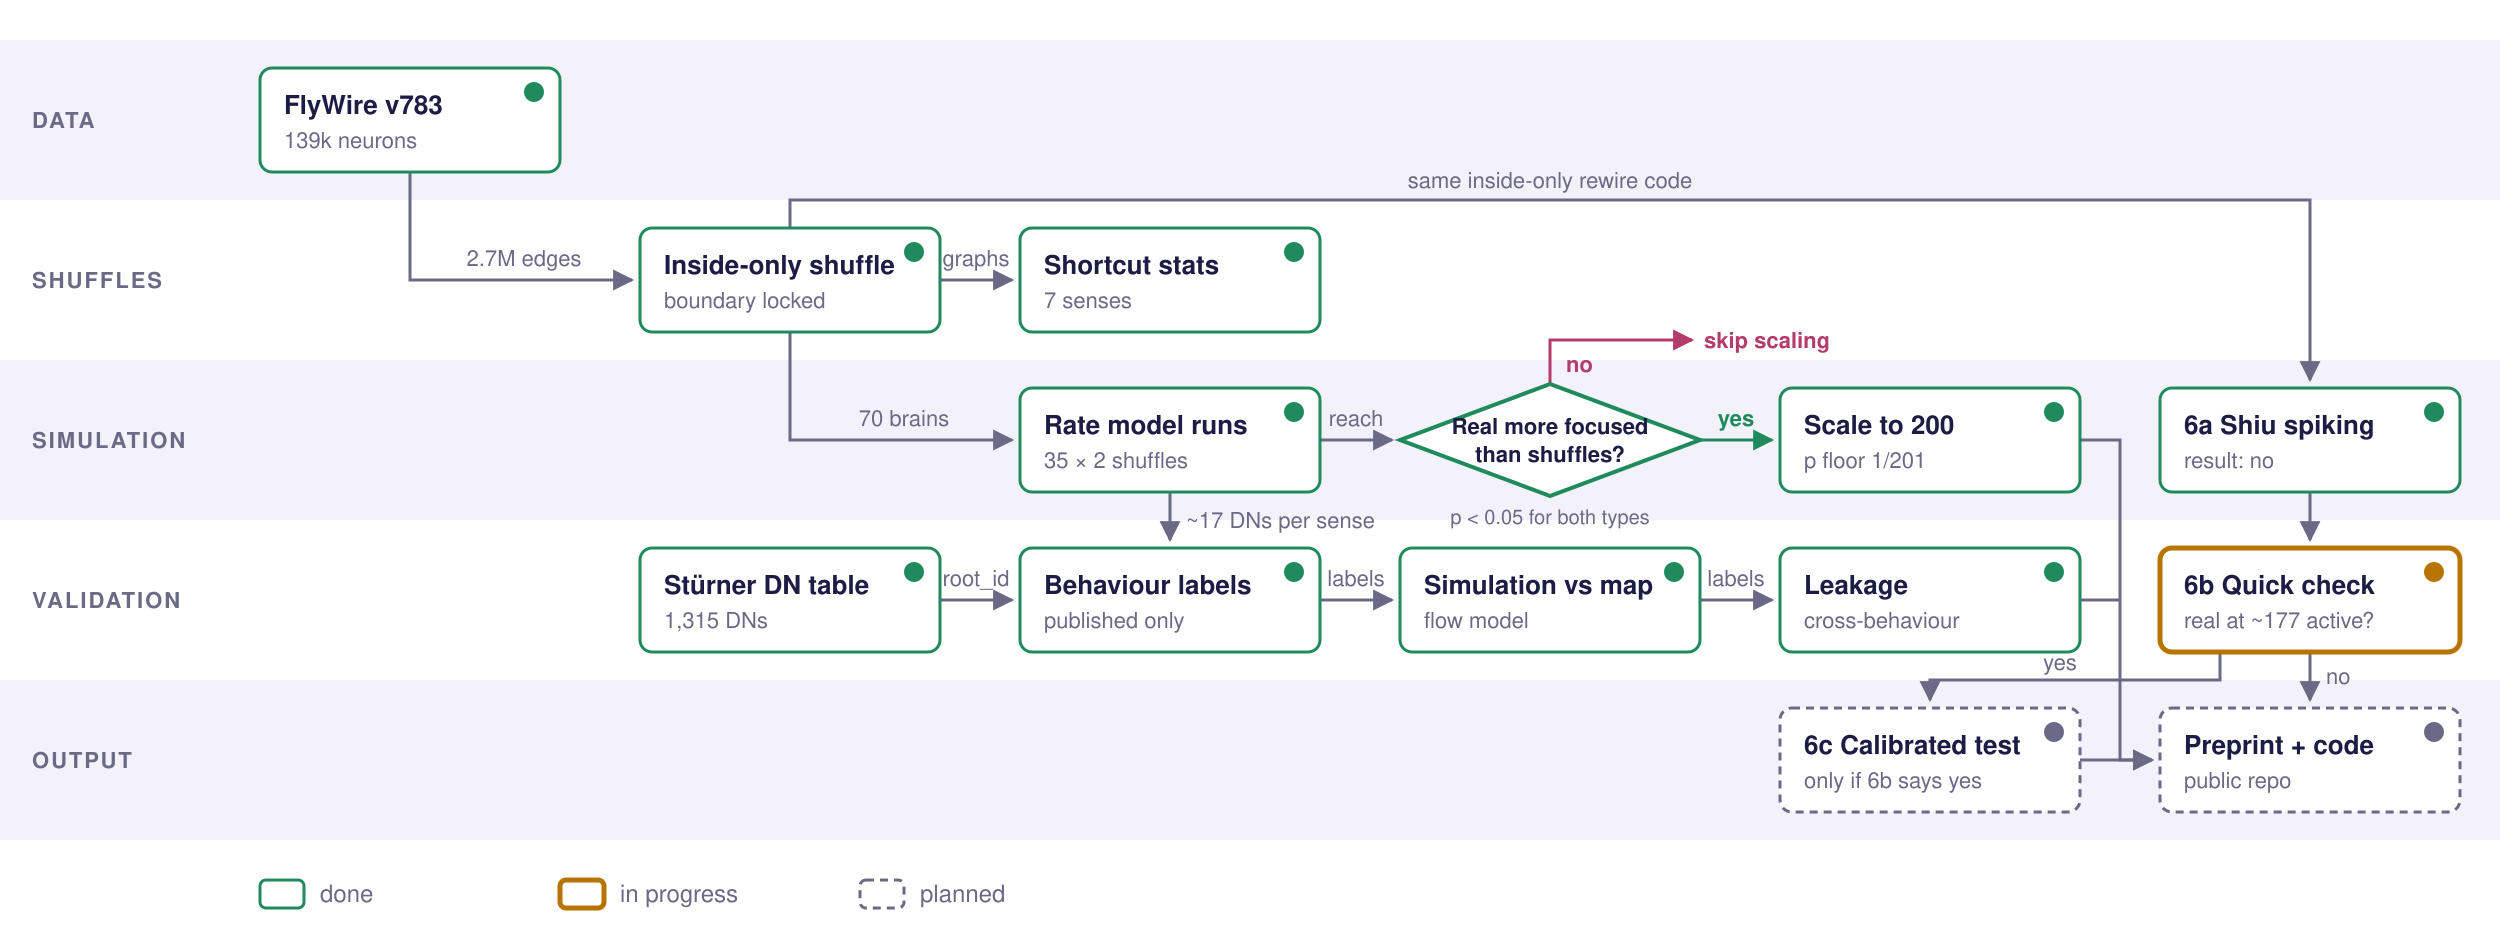
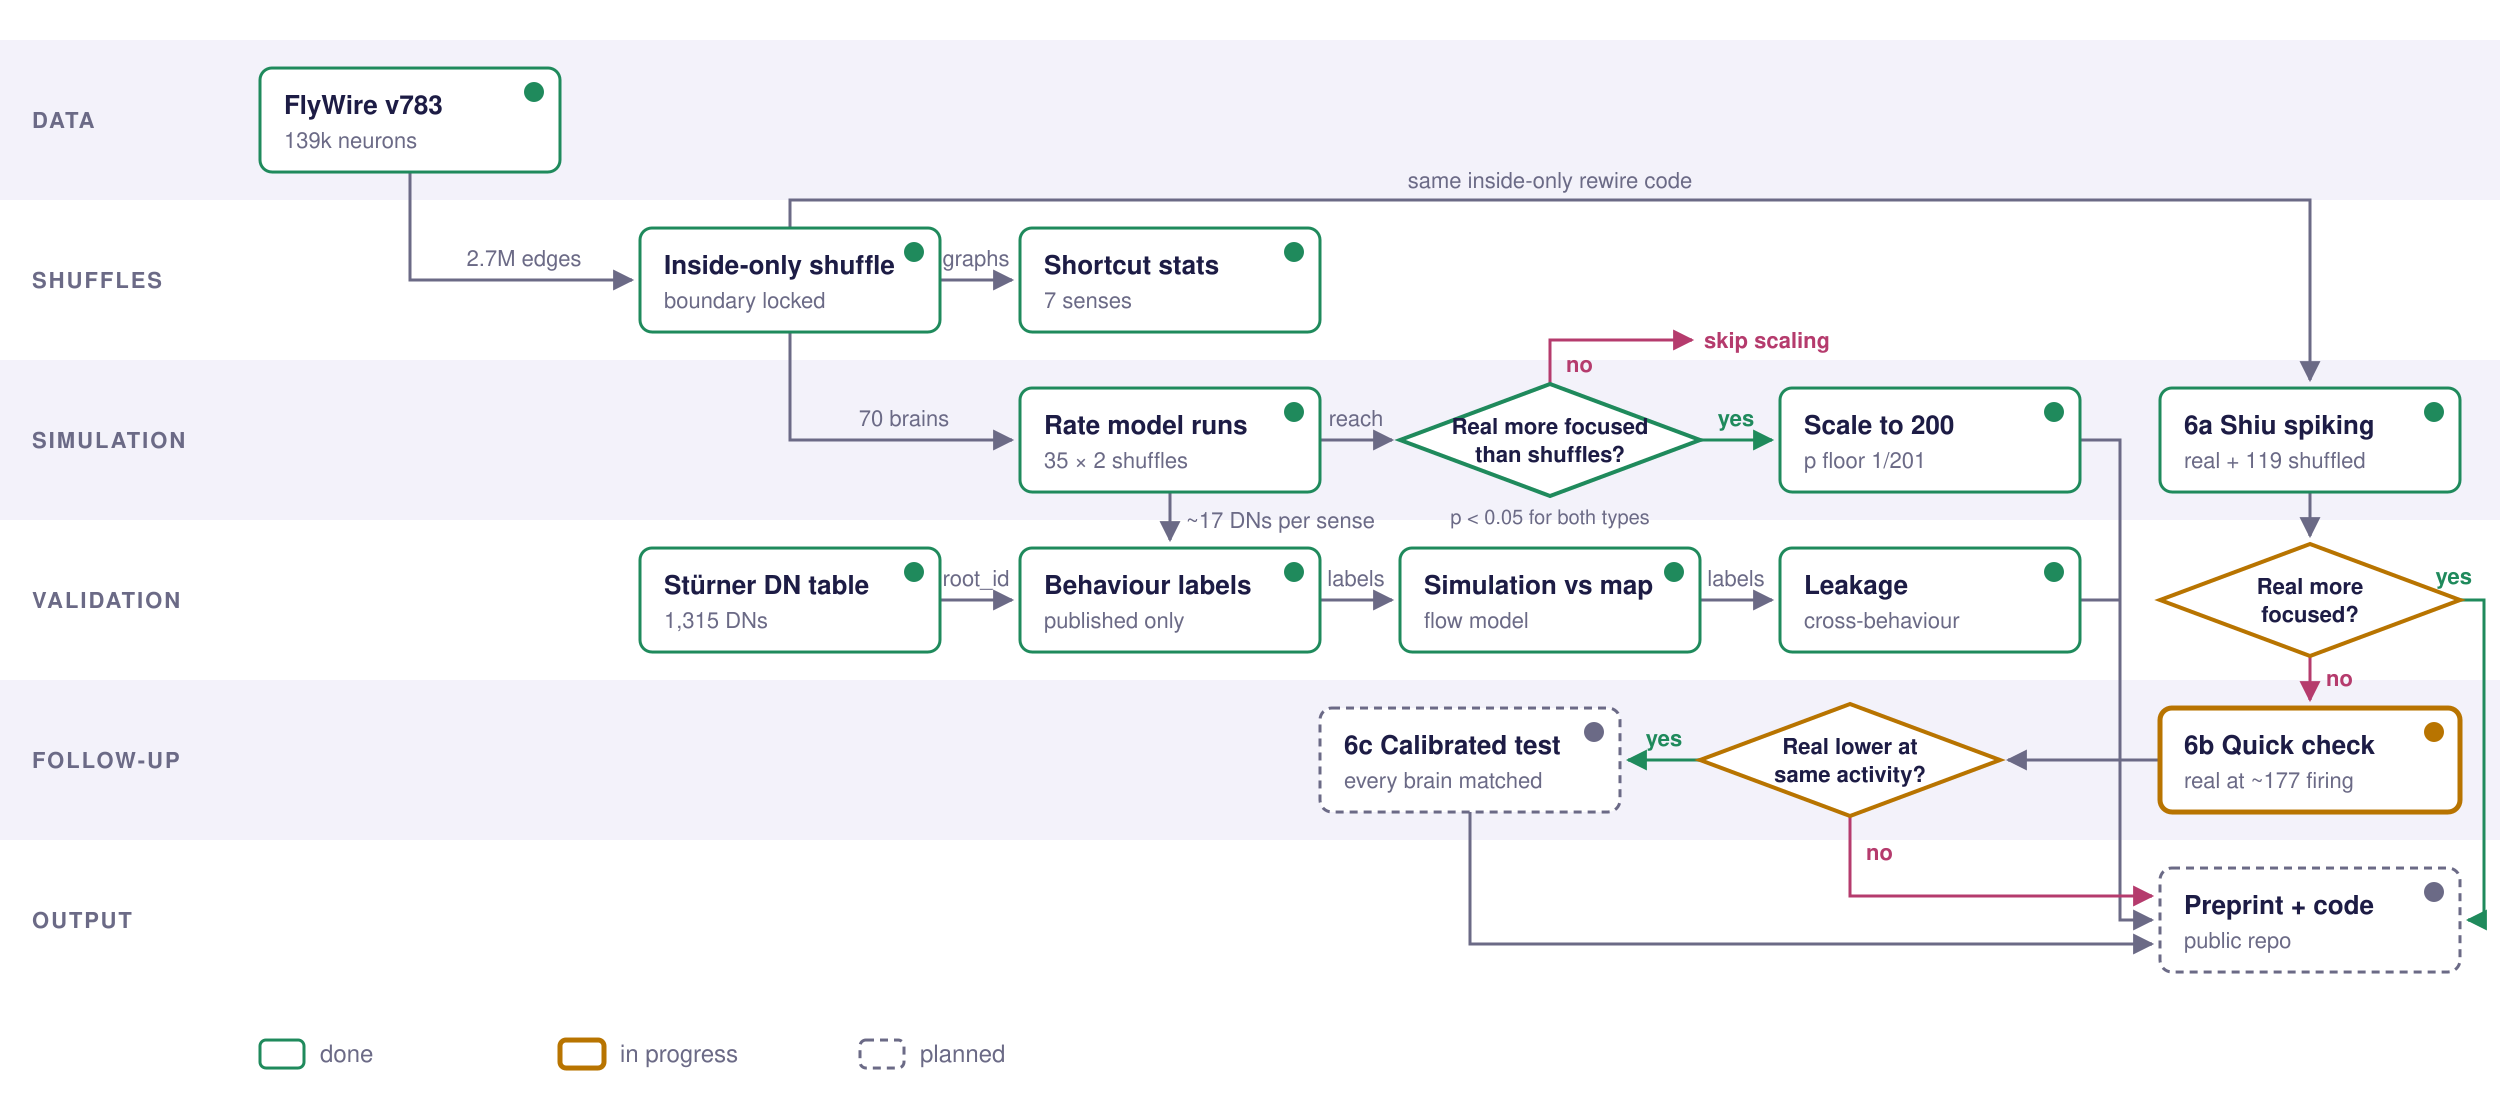
- <svg xmlns="http://www.w3.org/2000/svg" viewBox="0 0 1250 470" font-family="Segoe UI, Helvetica, Arial, sans-serif">
-   <rect width="1250" height="470" fill="#ffffff" />
+ <svg xmlns="http://www.w3.org/2000/svg" viewBox="0 0 1250 550" font-family="Segoe UI, Helvetica, Arial, sans-serif">
+   <rect width="1250" height="550" fill="#ffffff" />
  <defs>
    <marker id="pa" viewBox="0 0 10 10" refX="9" refY="5" markerWidth="7" markerHeight="7" orient="auto">
      <path d="M0,0L10,5L0,10z" fill="#6b6a86" />
    </marker>
    <marker id="py" viewBox="0 0 10 10" refX="9" refY="5" markerWidth="7" markerHeight="7" orient="auto">
      <path d="M0,0L10,5L0,10z" fill="#1f8a5c" />
    </marker>
    <marker id="pn" viewBox="0 0 10 10" refX="9" refY="5" markerWidth="7" markerHeight="7" orient="auto">
      <path d="M0,0L10,5L0,10z" fill="#b53b6d" />
    </marker>
  </defs>
  <rect x="0" y="20" width="1250" height="80" fill="#f3f2fa" />
  <text x="16" y="64" font-size="11" font-weight="700" letter-spacing="1" fill="#6b6a86">DATA</text>
  <text x="16" y="144" font-size="11" font-weight="700" letter-spacing="1" fill="#6b6a86">SHUFFLES</text>
  <rect x="0" y="180" width="1250" height="80" fill="#f3f2fa" />
  <text x="16" y="224" font-size="11" font-weight="700" letter-spacing="1" fill="#6b6a86">SIMULATION</text>
  <text x="16" y="304" font-size="11" font-weight="700" letter-spacing="1" fill="#6b6a86">VALIDATION</text>
  <rect x="0" y="340" width="1250" height="80" fill="#f3f2fa" />
-   <text x="16" y="384" font-size="11" font-weight="700" letter-spacing="1" fill="#6b6a86">OUTPUT</text>
+   <text x="16" y="384" font-size="11" font-weight="700" letter-spacing="1" fill="#6b6a86">FOLLOW-UP</text>
+   <text x="16" y="464" font-size="11" font-weight="700" letter-spacing="1" fill="#6b6a86">OUTPUT</text>
  <path d="M205,86 V140 H316" fill="none" stroke="#6b6a86" stroke-width="1.5" marker-end="url(#pa)" />
  <text x="262" y="133" font-size="11" fill="#6b6a86" text-anchor="middle">2.7M edges</text>
  <path d="M470,140 H506" fill="none" stroke="#6b6a86" stroke-width="1.5" marker-end="url(#pa)" />
  <text x="488" y="133" font-size="11" fill="#6b6a86" text-anchor="middle">graphs</text>
  <path d="M395,166 V220 H506" fill="none" stroke="#6b6a86" stroke-width="1.5" marker-end="url(#pa)" />
  <text x="452" y="213" font-size="11" fill="#6b6a86" text-anchor="middle">70 brains</text>
  <path d="M660,220 H696" fill="none" stroke="#6b6a86" stroke-width="1.5" marker-end="url(#pa)" />
  <text x="678" y="213" font-size="11" fill="#6b6a86" text-anchor="middle">reach</text>
  <path d="M850,220 H886" fill="none" stroke="#1f8a5c" stroke-width="1.5" marker-end="url(#py)" />
  <text x="868" y="213" font-size="11" fill="#1f8a5c" text-anchor="middle" font-weight="700">yes</text>
  <path d="M775,192 V170 H846" fill="none" stroke="#b53b6d" stroke-width="1.5" marker-end="url(#pn)" />
  <text x="783" y="186" font-size="11" fill="#b53b6d" text-anchor="start" font-weight="700">no</text>
  <text x="852" y="174" font-size="11" font-weight="700" fill="#b53b6d">skip scaling</text>
  <text x="775" y="262" font-size="10" fill="#6b6a86" text-anchor="middle">p &lt; 0.05 for both types</text>
  <path d="M585,246 V270" fill="none" stroke="#6b6a86" stroke-width="1.5" marker-end="url(#pa)" />
  <text x="593" y="264" font-size="11" fill="#6b6a86" text-anchor="start">~17 DNs per sense</text>
  <path d="M470,300 H506" fill="none" stroke="#6b6a86" stroke-width="1.5" marker-end="url(#pa)" />
  <text x="488" y="293" font-size="11" fill="#6b6a86" text-anchor="middle">root_id</text>
  <path d="M660,300 H696" fill="none" stroke="#6b6a86" stroke-width="1.5" marker-end="url(#pa)" />
  <text x="678" y="293" font-size="11" fill="#6b6a86" text-anchor="middle">labels</text>
  <path d="M850,300 H886" fill="none" stroke="#6b6a86" stroke-width="1.5" marker-end="url(#pa)" />
  <text x="868" y="293" font-size="11" fill="#6b6a86" text-anchor="middle">labels</text>
  <path d="M395,114 V100 H1155 V190" fill="none" stroke="#6b6a86" stroke-width="1.5" marker-end="url(#pa)" />
  <text x="775" y="94" font-size="11" fill="#6b6a86" text-anchor="middle">same inside-only rewire code</text>
-   <path d="M1040,220 H1060 V380 H1076" fill="none" stroke="#6b6a86" stroke-width="1.5" marker-end="url(#pa)" />
+   <path d="M1040,220 H1060 V460 H1076" fill="none" stroke="#6b6a86" stroke-width="1.5" marker-end="url(#pa)" />
  <path d="M1040,300 H1060" fill="none" stroke="#6b6a86" stroke-width="1.5" />
-   <path d="M1155,246 V270" fill="none" stroke="#6b6a86" stroke-width="1.5" marker-end="url(#pa)" />
-   <path d="M1155,326 V350" fill="none" stroke="#6b6a86" stroke-width="1.5" marker-end="url(#pa)" />
-   <text x="1163" y="342" font-size="11" fill="#6b6a86" text-anchor="start">no</text>
-   <path d="M1110,326 V340 H965 V350" fill="none" stroke="#6b6a86" stroke-width="1.5" marker-end="url(#pa)" />
-   <text x="1030" y="335" font-size="11" fill="#6b6a86" text-anchor="middle">yes</text>
-   <path d="M1040,380 H1076" fill="none" stroke="#6b6a86" stroke-width="1.5" marker-end="url(#pa)" />
+   <path d="M1155,246 V268" fill="none" stroke="#6b6a86" stroke-width="1.5" marker-end="url(#pa)" />
+   <path d="M1155,328 V350" fill="none" stroke="#b53b6d" stroke-width="1.5" marker-end="url(#pn)" />
+   <text x="1163" y="343" font-size="11" fill="#b53b6d" text-anchor="start" font-weight="700">no</text>
+   <path d="M1230,300 H1242 V460 H1234" fill="none" stroke="#1f8a5c" stroke-width="1.5" marker-end="url(#py)" />
+   <text x="1236" y="292" font-size="11" fill="#1f8a5c" text-anchor="end" font-weight="700">yes</text>
+   <path d="M1080,380 H1004" fill="none" stroke="#6b6a86" stroke-width="1.5" marker-end="url(#pa)" />
+   <path d="M850,380 H814" fill="none" stroke="#1f8a5c" stroke-width="1.5" marker-end="url(#py)" />
+   <text x="832" y="373" font-size="11" fill="#1f8a5c" text-anchor="middle" font-weight="700">yes</text>
+   <path d="M925,408 V448 H1076" fill="none" stroke="#b53b6d" stroke-width="1.5" marker-end="url(#pn)" />
+   <text x="933" y="430" font-size="11" fill="#b53b6d" text-anchor="start" font-weight="700">no</text>
+   <path d="M735,406 V472 H1076" fill="none" stroke="#6b6a86" stroke-width="1.5" marker-end="url(#pa)" />
  <g transform="translate(130,34)">
    <rect width="150" height="52" rx="6" fill="#ffffff" stroke="#1f8a5c" stroke-width="1.5" />
    <circle cx="137" cy="12" r="5" fill="#1f8a5c" />
    <text x="12" y="23" font-size="13" font-weight="700" fill="#1d1c45">FlyWire v783</text>
    <text x="12" y="40" font-size="11" fill="#6b6a86">139k neurons</text>
  </g>
  <g transform="translate(320,114)">
    <rect width="150" height="52" rx="6" fill="#ffffff" stroke="#1f8a5c" stroke-width="1.5" />
    <circle cx="137" cy="12" r="5" fill="#1f8a5c" />
    <text x="12" y="23" font-size="13" font-weight="700" fill="#1d1c45">Inside-only shuffle</text>
    <text x="12" y="40" font-size="11" fill="#6b6a86">boundary locked</text>
  </g>
  <g transform="translate(510,114)">
    <rect width="150" height="52" rx="6" fill="#ffffff" stroke="#1f8a5c" stroke-width="1.5" />
    <circle cx="137" cy="12" r="5" fill="#1f8a5c" />
    <text x="12" y="23" font-size="13" font-weight="700" fill="#1d1c45">Shortcut stats</text>
    <text x="12" y="40" font-size="11" fill="#6b6a86">7 senses</text>
  </g>
  <g transform="translate(510,194)">
    <rect width="150" height="52" rx="6" fill="#ffffff" stroke="#1f8a5c" stroke-width="1.5" />
    <circle cx="137" cy="12" r="5" fill="#1f8a5c" />
    <text x="12" y="23" font-size="13" font-weight="700" fill="#1d1c45">Rate model runs</text>
    <text x="12" y="40" font-size="11" fill="#6b6a86">35 × 2 shuffles</text>
  </g>
  <g transform="translate(775,220)">
    <polygon points="0,-28 75,0 0,28 -75,0" fill="#ffffff" stroke="#1f8a5c" stroke-width="2" />
    <text x="0" y="-3" font-size="11" font-weight="700" fill="#1d1c45" text-anchor="middle">Real more focused</text>
    <text x="0" y="11" font-size="11" font-weight="700" fill="#1d1c45" text-anchor="middle">than shuffles?</text>
  </g>
  <g transform="translate(890,194)">
    <rect width="150" height="52" rx="6" fill="#ffffff" stroke="#1f8a5c" stroke-width="1.5" />
    <circle cx="137" cy="12" r="5" fill="#1f8a5c" />
    <text x="12" y="23" font-size="13" font-weight="700" fill="#1d1c45">Scale to 200</text>
    <text x="12" y="40" font-size="11" fill="#6b6a86">p floor 1/201</text>
  </g>
  <g transform="translate(1080,194)">
    <rect width="150" height="52" rx="6" fill="#ffffff" stroke="#1f8a5c" stroke-width="1.5" />
    <circle cx="137" cy="12" r="5" fill="#1f8a5c" />
    <text x="12" y="23" font-size="13" font-weight="700" fill="#1d1c45">6a Shiu spiking</text>
-     <text x="12" y="40" font-size="11" fill="#6b6a86">result: no</text>
+     <text x="12" y="40" font-size="11" fill="#6b6a86">real + 119 shuffled</text>
  </g>
-   <g transform="translate(1080,274)">
+   <g transform="translate(1155,300)">
+     <polygon points="0,-28 75,0 0,28 -75,0" fill="#ffffff" stroke="#b87400" stroke-width="2" />
+     <text x="0" y="-3" font-size="11" font-weight="700" fill="#1d1c45" text-anchor="middle">Real more</text>
+     <text x="0" y="11" font-size="11" font-weight="700" fill="#1d1c45" text-anchor="middle">focused?</text>
+   </g>
+   <g transform="translate(925,380)">
+     <polygon points="0,-28 75,0 0,28 -75,0" fill="#ffffff" stroke="#b87400" stroke-width="2" />
+     <text x="0" y="-3" font-size="11" font-weight="700" fill="#1d1c45" text-anchor="middle">Real lower at</text>
+     <text x="0" y="11" font-size="11" font-weight="700" fill="#1d1c45" text-anchor="middle">same activity?</text>
+   </g>
+   <g transform="translate(1080,354)">
    <rect width="150" height="52" rx="6" fill="#ffffff" stroke="#b87400" stroke-width="2.5" />
    <circle cx="137" cy="12" r="5" fill="#b87400" />
    <text x="12" y="23" font-size="13" font-weight="700" fill="#1d1c45">6b Quick check</text>
-     <text x="12" y="40" font-size="11" fill="#6b6a86">real at ~177 active?</text>
+     <text x="12" y="40" font-size="11" fill="#6b6a86">real at ~177 firing</text>
  </g>
-   <g transform="translate(890,354)">
+   <g transform="translate(660,354)">
    <rect width="150" height="52" rx="6" fill="#ffffff" stroke="#6b6a86" stroke-width="1.5" stroke-dasharray="4 3" />
    <circle cx="137" cy="12" r="5" fill="#6b6a86" />
    <text x="12" y="23" font-size="13" font-weight="700" fill="#1d1c45">6c Calibrated test</text>
-     <text x="12" y="40" font-size="11" fill="#6b6a86">only if 6b says yes</text>
+     <text x="12" y="40" font-size="11" fill="#6b6a86">every brain matched</text>
  </g>
  <g transform="translate(320,274)">
    <rect width="150" height="52" rx="6" fill="#ffffff" stroke="#1f8a5c" stroke-width="1.5" />
    <circle cx="137" cy="12" r="5" fill="#1f8a5c" />
    <text x="12" y="23" font-size="13" font-weight="700" fill="#1d1c45">Stürner DN table</text>
    <text x="12" y="40" font-size="11" fill="#6b6a86">1,315 DNs</text>
  </g>
  <g transform="translate(510,274)">
    <rect width="150" height="52" rx="6" fill="#ffffff" stroke="#1f8a5c" stroke-width="1.5" />
    <circle cx="137" cy="12" r="5" fill="#1f8a5c" />
    <text x="12" y="23" font-size="13" font-weight="700" fill="#1d1c45">Behaviour labels</text>
    <text x="12" y="40" font-size="11" fill="#6b6a86">published only</text>
  </g>
  <g transform="translate(700,274)">
    <rect width="150" height="52" rx="6" fill="#ffffff" stroke="#1f8a5c" stroke-width="1.5" />
    <circle cx="137" cy="12" r="5" fill="#1f8a5c" />
    <text x="12" y="23" font-size="13" font-weight="700" fill="#1d1c45">Simulation vs map</text>
    <text x="12" y="40" font-size="11" fill="#6b6a86">flow model</text>
  </g>
  <g transform="translate(890,274)">
    <rect width="150" height="52" rx="6" fill="#ffffff" stroke="#1f8a5c" stroke-width="1.5" />
    <circle cx="137" cy="12" r="5" fill="#1f8a5c" />
    <text x="12" y="23" font-size="13" font-weight="700" fill="#1d1c45">Leakage</text>
    <text x="12" y="40" font-size="11" fill="#6b6a86">cross-behaviour</text>
  </g>
-   <g transform="translate(1080,354)">
+   <g transform="translate(1080,434)">
    <rect width="150" height="52" rx="6" fill="#ffffff" stroke="#6b6a86" stroke-width="1.5" stroke-dasharray="4 3" />
    <circle cx="137" cy="12" r="5" fill="#6b6a86" />
    <text x="12" y="23" font-size="13" font-weight="700" fill="#1d1c45">Preprint + code</text>
    <text x="12" y="40" font-size="11" fill="#6b6a86">public repo</text>
  </g>
-   <rect x="130" y="440" width="22" height="14" rx="3" fill="#ffffff" stroke="#1f8a5c" stroke-width="1.5" />
-   <text x="160" y="451" font-size="12" fill="#6b6a86">done</text>
-   <rect x="280" y="440" width="22" height="14" rx="3" fill="#ffffff" stroke="#b87400" stroke-width="2.5" />
-   <text x="310" y="451" font-size="12" fill="#6b6a86">in progress</text>
-   <rect x="430" y="440" width="22" height="14" rx="3" fill="#ffffff" stroke="#6b6a86" stroke-width="1.5" stroke-dasharray="4 3" />
-   <text x="460" y="451" font-size="12" fill="#6b6a86">planned</text>
+   <rect x="130" y="520" width="22" height="14" rx="3" fill="#ffffff" stroke="#1f8a5c" stroke-width="1.5" />
+   <text x="160" y="531" font-size="12" fill="#6b6a86">done</text>
+   <rect x="280" y="520" width="22" height="14" rx="3" fill="#ffffff" stroke="#b87400" stroke-width="2.5" />
+   <text x="310" y="531" font-size="12" fill="#6b6a86">in progress</text>
+   <rect x="430" y="520" width="22" height="14" rx="3" fill="#ffffff" stroke="#6b6a86" stroke-width="1.5" stroke-dasharray="4 3" />
+   <text x="460" y="531" font-size="12" fill="#6b6a86">planned</text>
</svg>
